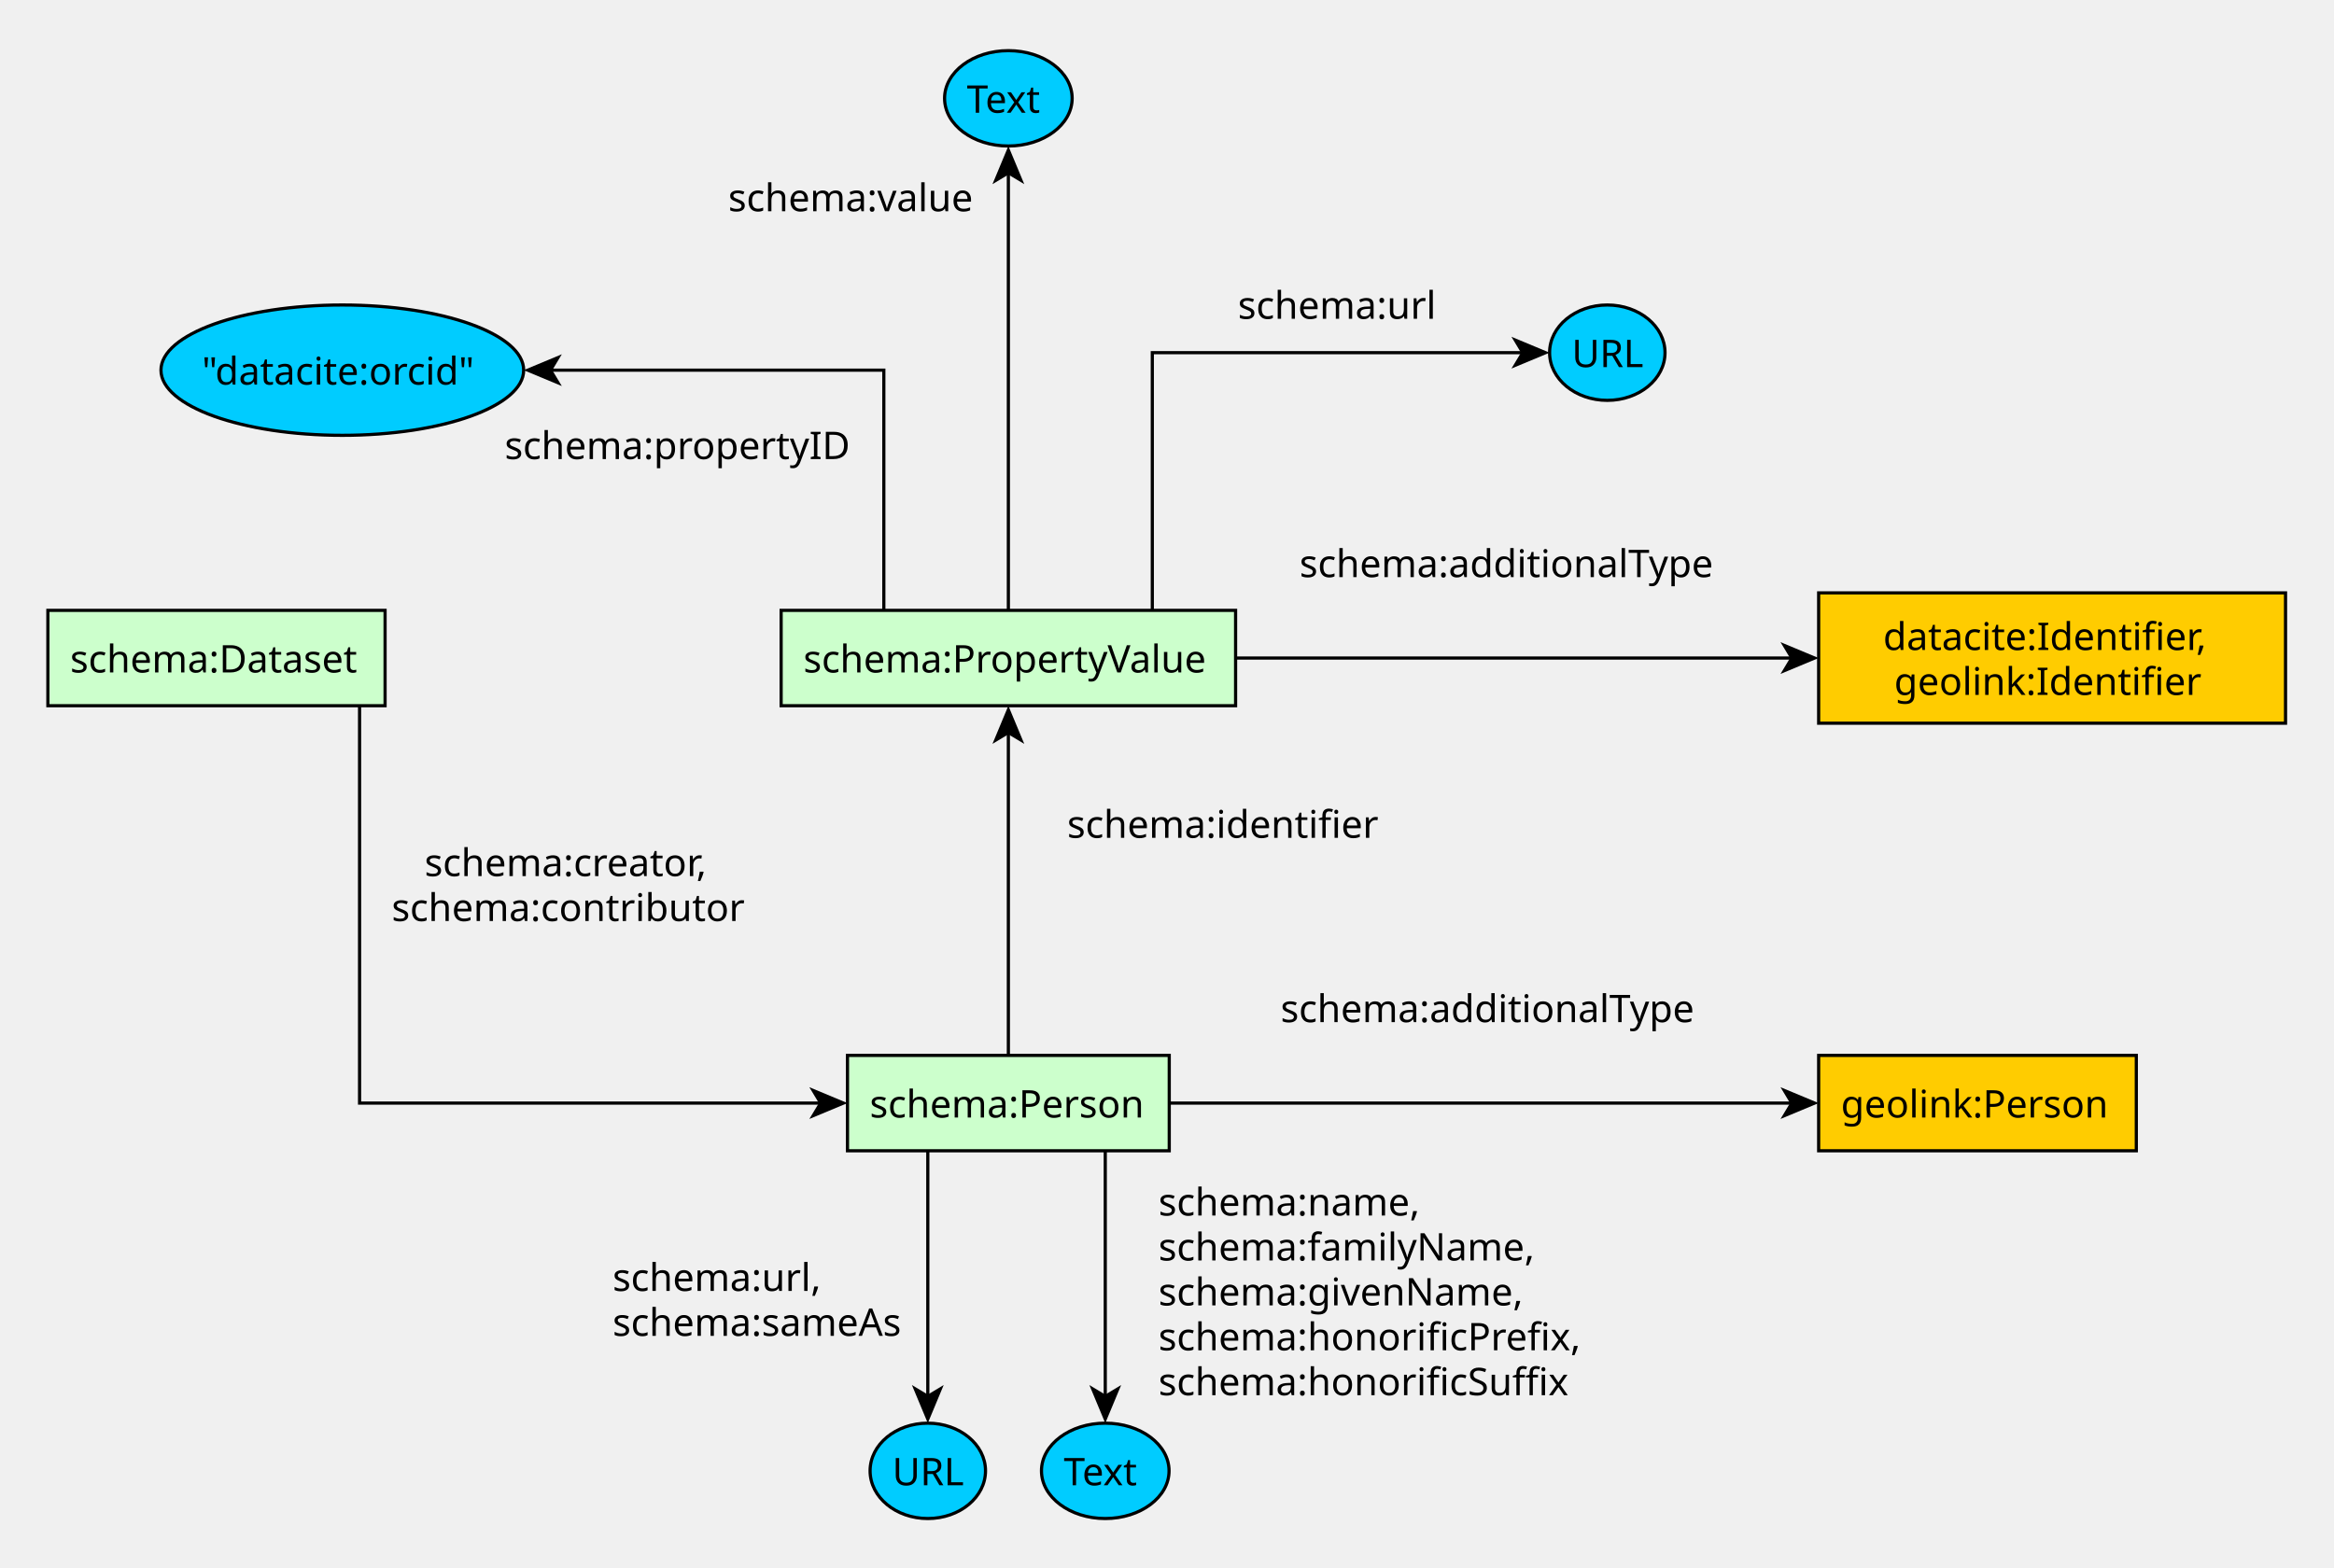
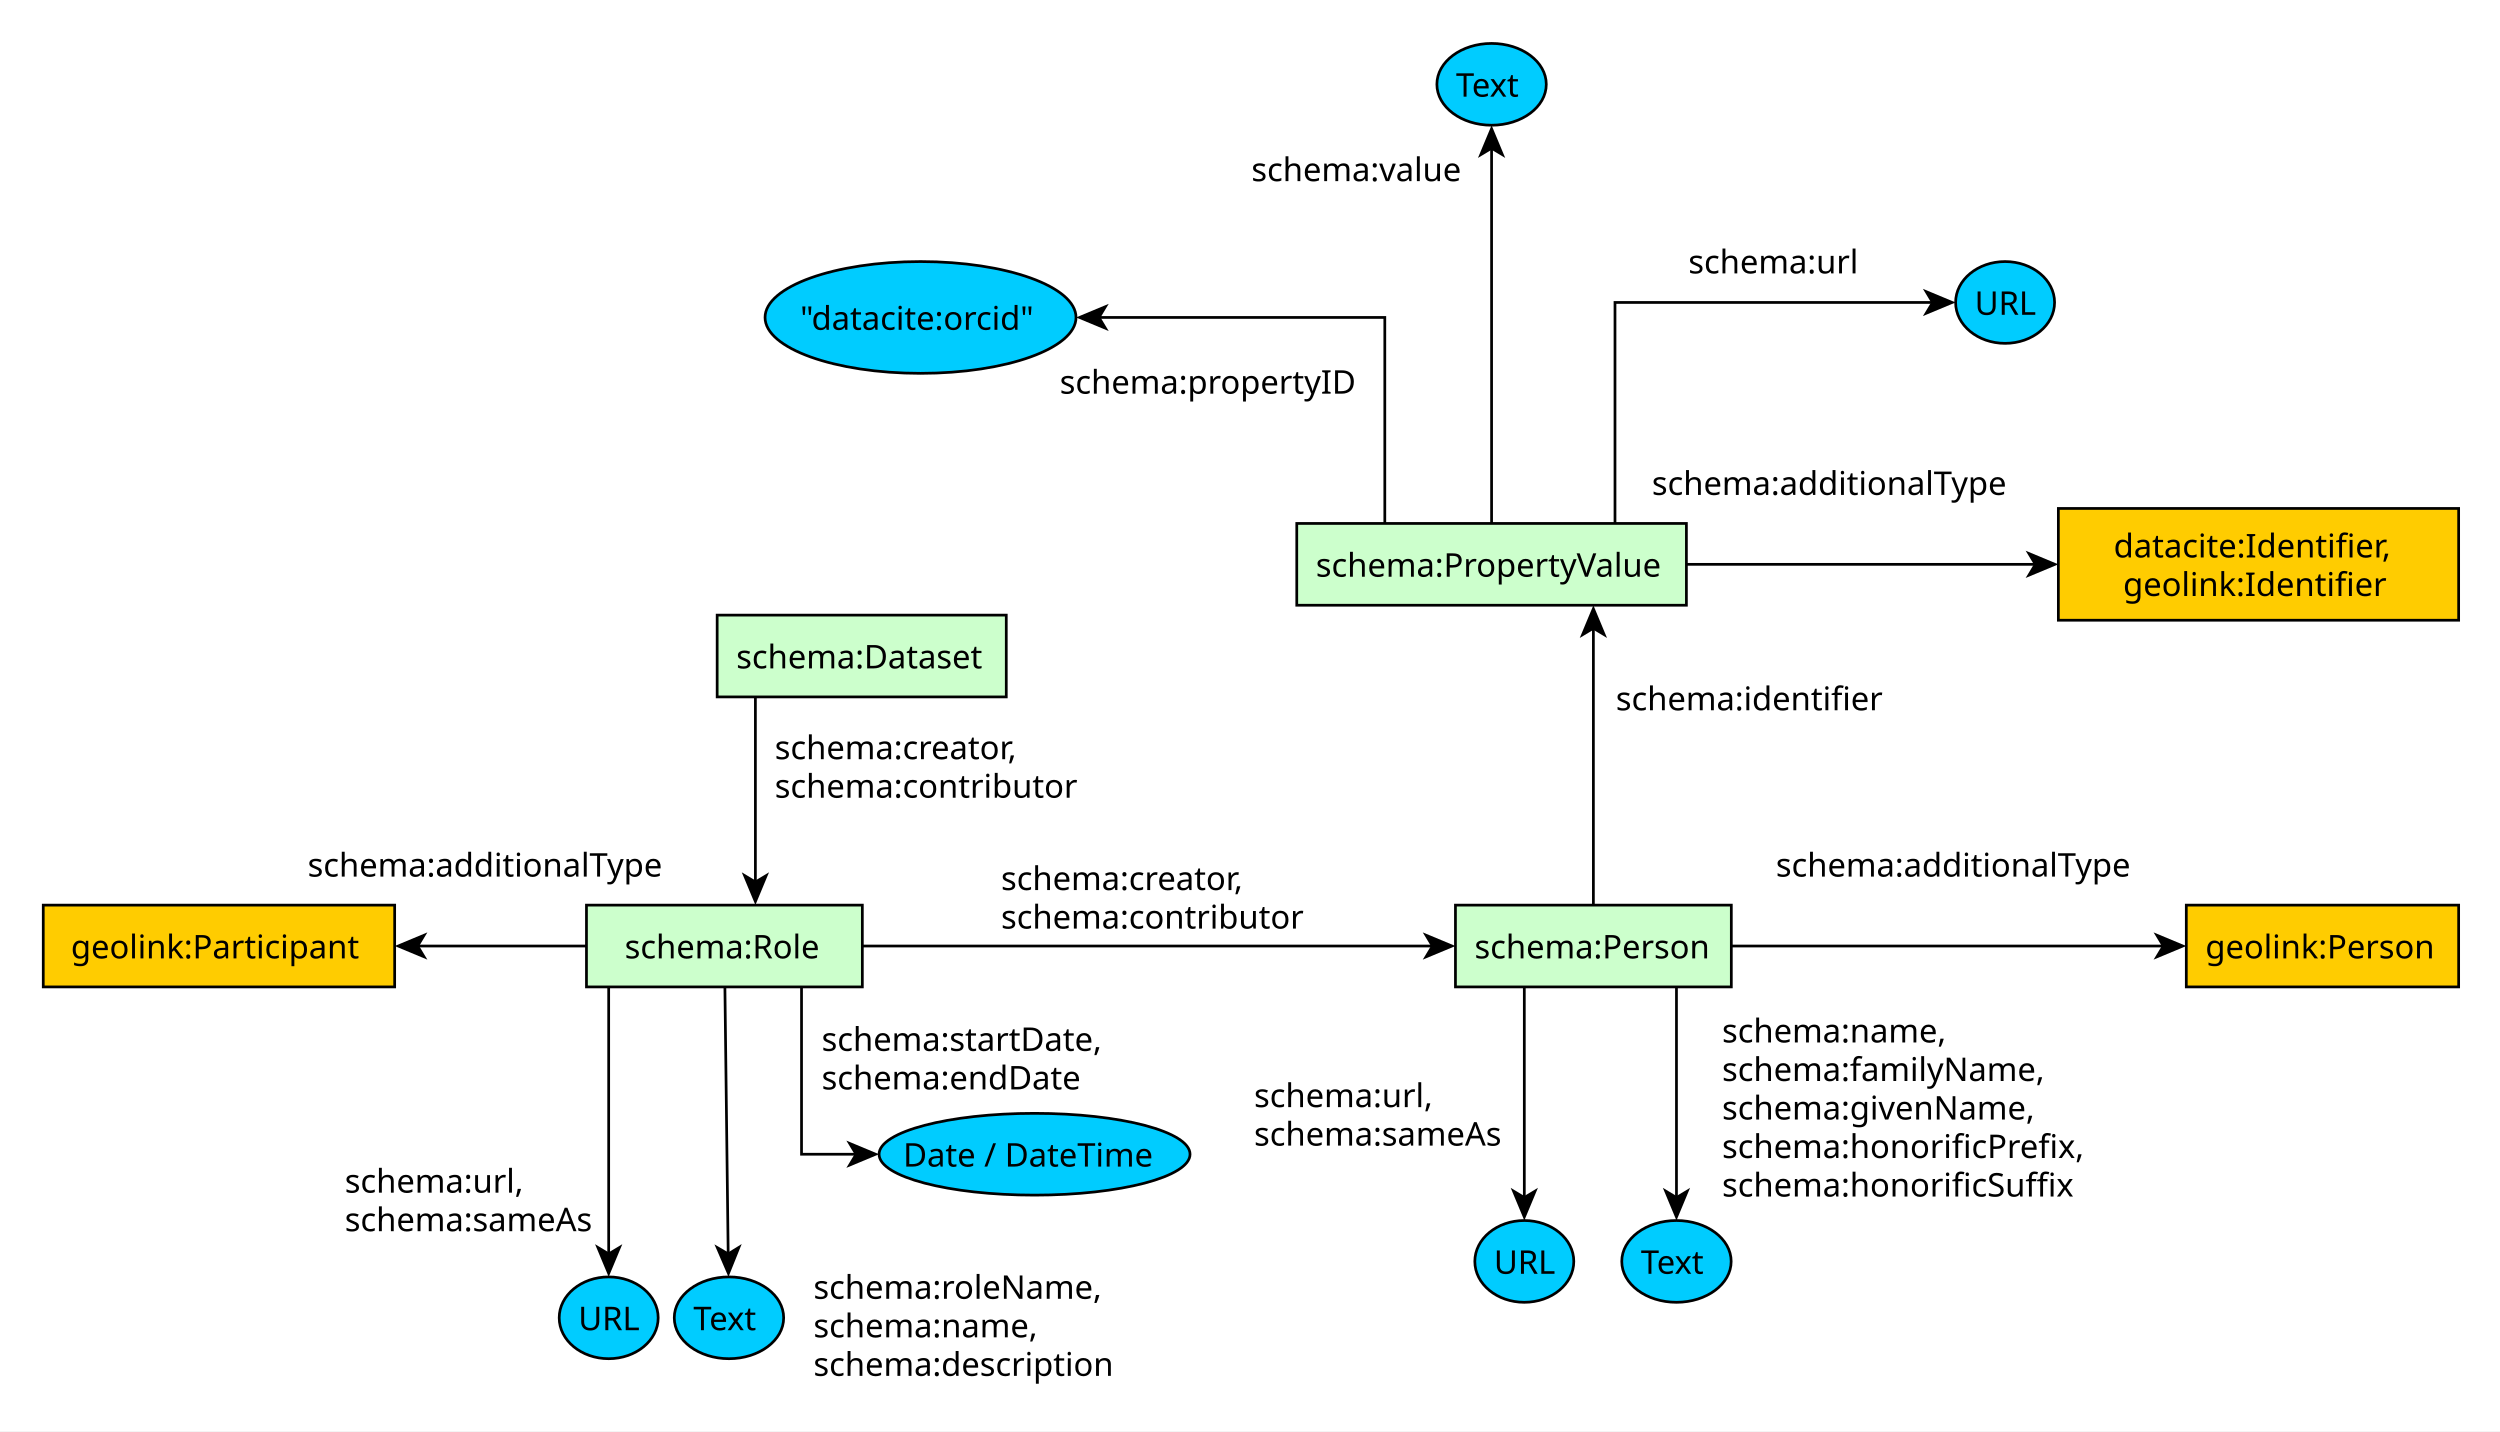
- <svg xmlns="http://www.w3.org/2000/svg" xmlns:xlink="http://www.w3.org/1999/xlink" fill-opacity="1" color-rendering="auto" color-interpolation="auto" text-rendering="auto" stroke="black" stroke-linecap="square" width="734" stroke-miterlimit="10" shape-rendering="auto" stroke-opacity="1" fill="black" stroke-dasharray="none" font-weight="normal" stroke-width="1" height="493" font-family="'Dialog'" font-style="normal" stroke-linejoin="miter" font-size="12px" stroke-dashoffset="0" image-rendering="auto">
+ <svg xmlns="http://www.w3.org/2000/svg" xmlns:xlink="http://www.w3.org/1999/xlink" fill-opacity="1" color-rendering="auto" color-interpolation="auto" text-rendering="auto" stroke="black" stroke-linecap="square" width="917" stroke-miterlimit="10" shape-rendering="auto" stroke-opacity="1" fill="black" stroke-dasharray="none" font-weight="normal" stroke-width="1" height="525" font-family="'Dialog'" font-style="normal" stroke-linejoin="miter" font-size="12px" stroke-dashoffset="0" image-rendering="auto">
  <defs id="genericDefs" />
  <g>
    <defs id="defs1">
      <clipPath clipPathUnits="userSpaceOnUse" id="clipPath1">
-         <path d="M0 0 L734 0 L734 493 L0 493 L0 0 Z" />
+         <path d="M0 0 L917 0 L917 525 L0 525 L0 0 Z" />
+       </clipPath>
+       <clipPath clipPathUnits="userSpaceOnUse" id="clipPath2">
+         <path d="M430 25 L1347 25 L1347 550 L430 550 L430 25 Z" />
      </clipPath>
    </defs>
+     <g fill="white" text-rendering="geometricPrecision" shape-rendering="geometricPrecision" transform="translate(-430,-25)" stroke="white">
+       <rect x="430" width="917" height="525" y="25" clip-path="url(#clipPath2)" stroke="none" />
+     </g>
    <g id="y.node.0">
      <a target="_blank" xlink:type="simple" xlink:href="https://schema.org/Dataset" xlink:show="new">
-         <g fill="rgb(204,255,204)" text-rendering="geometricPrecision" shape-rendering="geometricPrecision" transform="matrix(1,0,0,1,-538,-25)" stroke="rgb(204,255,204)">
-           <rect x="553.055" width="106.045" height="30" y="217" stroke="none" />
-         </g>
-         <g text-rendering="geometricPrecision" stroke-miterlimit="1.45" shape-rendering="geometricPrecision" transform="matrix(1,0,0,1,-538,-25)" stroke-linecap="butt">
-           <rect fill="none" x="553.055" width="106.045" height="30" y="217" />
-         </g>
-         <g>
-           <g text-rendering="geometricPrecision" stroke-miterlimit="1.45" shape-rendering="geometricPrecision" font-family="sans-serif" transform="matrix(1,0,0,1,-538,-25)" stroke-linecap="butt">
-             <text x="560.055" xml:space="preserve" y="236.535" stroke="none">schema:Dataset</text>
+         <g fill="rgb(204,255,204)" text-rendering="geometricPrecision" shape-rendering="geometricPrecision" transform="matrix(1,0,0,1,-430,-25)" stroke="rgb(204,255,204)">
+           <rect x="693.055" width="106.045" height="30" y="250.627" stroke="none" />
+         </g>
+         <g text-rendering="geometricPrecision" stroke-miterlimit="1.45" shape-rendering="geometricPrecision" transform="matrix(1,0,0,1,-430,-25)" stroke-linecap="butt">
+           <rect fill="none" x="693.055" width="106.045" height="30" y="250.627" />
+         </g>
+         <g>
+           <g text-rendering="geometricPrecision" stroke-miterlimit="1.45" shape-rendering="geometricPrecision" font-family="sans-serif" transform="matrix(1,0,0,1,-430,-25)" stroke-linecap="butt">
+             <text x="700.055" xml:space="preserve" y="270.163" stroke="none">schema:Dataset</text>
          </g>
        </g>
      </a>
    </g>
    <g id="y.node.1">
      <a target="_blank" xlink:type="simple" xlink:href="https://schema.org/PropertyValue" xlink:show="new">
-         <g fill="rgb(204,255,204)" text-rendering="geometricPrecision" shape-rendering="geometricPrecision" transform="matrix(1,0,0,1,-538,-25)" stroke="rgb(204,255,204)">
-           <rect x="783.653" width="142.918" height="30" y="217" stroke="none" />
-         </g>
-         <g text-rendering="geometricPrecision" stroke-miterlimit="1.45" shape-rendering="geometricPrecision" transform="matrix(1,0,0,1,-538,-25)" stroke-linecap="butt">
-           <rect fill="none" x="783.653" width="142.918" height="30" y="217" />
-         </g>
-         <g>
-           <g text-rendering="geometricPrecision" stroke-miterlimit="1.45" shape-rendering="geometricPrecision" font-family="sans-serif" transform="matrix(1,0,0,1,-538,-25)" stroke-linecap="butt">
-             <text x="790.653" xml:space="preserve" y="236.535" stroke="none">schema:PropertyValue</text>
+         <g fill="rgb(204,255,204)" text-rendering="geometricPrecision" shape-rendering="geometricPrecision" transform="matrix(1,0,0,1,-430,-25)" stroke="rgb(204,255,204)">
+           <rect x="905.653" width="142.918" height="30" y="217" stroke="none" />
+         </g>
+         <g text-rendering="geometricPrecision" stroke-miterlimit="1.45" shape-rendering="geometricPrecision" transform="matrix(1,0,0,1,-430,-25)" stroke-linecap="butt">
+           <rect fill="none" x="905.653" width="142.918" height="30" y="217" />
+         </g>
+         <g>
+           <g text-rendering="geometricPrecision" stroke-miterlimit="1.45" shape-rendering="geometricPrecision" font-family="sans-serif" transform="matrix(1,0,0,1,-430,-25)" stroke-linecap="butt">
+             <text x="912.653" xml:space="preserve" y="236.535" stroke="none">schema:PropertyValue</text>
          </g>
        </g>
      </a>
    </g>
    <g id="y.node.2">
      <a target="_blank" xlink:type="simple" xlink:href="https://schema.org/Person" xlink:show="new">
-         <g fill="rgb(204,255,204)" text-rendering="geometricPrecision" shape-rendering="geometricPrecision" transform="matrix(1,0,0,1,-538,-25)" stroke="rgb(204,255,204)">
-           <rect x="804.519" width="101.188" height="30" y="357" stroke="none" />
-         </g>
-         <g text-rendering="geometricPrecision" stroke-miterlimit="1.45" shape-rendering="geometricPrecision" transform="matrix(1,0,0,1,-538,-25)" stroke-linecap="butt">
-           <rect fill="none" x="804.519" width="101.188" height="30" y="357" />
-         </g>
-         <g>
-           <g text-rendering="geometricPrecision" stroke-miterlimit="1.45" shape-rendering="geometricPrecision" font-family="sans-serif" transform="matrix(1,0,0,1,-538,-25)" stroke-linecap="butt">
-             <text x="811.519" xml:space="preserve" y="376.535" stroke="none">schema:Person</text>
+         <g fill="rgb(204,255,204)" text-rendering="geometricPrecision" shape-rendering="geometricPrecision" transform="matrix(1,0,0,1,-430,-25)" stroke="rgb(204,255,204)">
+           <rect x="963.859" width="101.188" height="30" y="357" stroke="none" />
+         </g>
+         <g text-rendering="geometricPrecision" stroke-miterlimit="1.45" shape-rendering="geometricPrecision" transform="matrix(1,0,0,1,-430,-25)" stroke-linecap="butt">
+           <rect fill="none" x="963.859" width="101.188" height="30" y="357" />
+         </g>
+         <g>
+           <g text-rendering="geometricPrecision" stroke-miterlimit="1.45" shape-rendering="geometricPrecision" font-family="sans-serif" transform="matrix(1,0,0,1,-430,-25)" stroke-linecap="butt">
+             <text x="970.859" xml:space="preserve" y="376.535" stroke="none">schema:Person</text>
          </g>
        </g>
      </a>
    </g>
    <g id="y.node.3">
      <a target="_blank" xlink:type="simple" xlink:href="http://www.sparontologies.net/ontologies/datacite/source.html#Identifier" xlink:show="new">
-         <g fill="rgb(255,204,0)" text-rendering="geometricPrecision" shape-rendering="geometricPrecision" transform="matrix(1,0,0,1,-538,-25)" stroke="rgb(255,204,0)">
-           <rect x="1109.933" width="146.826" height="41" y="211.5" stroke="none" />
-         </g>
-         <g text-rendering="geometricPrecision" stroke-miterlimit="1.45" shape-rendering="geometricPrecision" transform="matrix(1,0,0,1,-538,-25)" stroke-linecap="butt">
-           <rect fill="none" x="1109.933" width="146.826" height="41" y="211.5" />
-         </g>
-         <g>
-           <g text-rendering="geometricPrecision" stroke-miterlimit="1.45" shape-rendering="geometricPrecision" font-family="sans-serif" transform="matrix(1,0,0,1,-538,-25)" stroke-linecap="butt">
-             <text x="1130.219" xml:space="preserve" y="229.469" stroke="none">datacite:Identifier,</text>
-             <text x="1133.69" xml:space="preserve" y="243.602" stroke="none">geolink:Identifier</text>
+         <g fill="rgb(255,204,0)" text-rendering="geometricPrecision" shape-rendering="geometricPrecision" transform="matrix(1,0,0,1,-430,-25)" stroke="rgb(255,204,0)">
+           <rect x="1185.005" width="146.826" height="41" y="211.5" stroke="none" />
+         </g>
+         <g text-rendering="geometricPrecision" stroke-miterlimit="1.45" shape-rendering="geometricPrecision" transform="matrix(1,0,0,1,-430,-25)" stroke-linecap="butt">
+           <rect fill="none" x="1185.005" width="146.826" height="41" y="211.5" />
+         </g>
+         <g>
+           <g text-rendering="geometricPrecision" stroke-miterlimit="1.45" shape-rendering="geometricPrecision" font-family="sans-serif" transform="matrix(1,0,0,1,-430,-25)" stroke-linecap="butt">
+             <text x="1205.291" xml:space="preserve" y="229.469" stroke="none">datacite:Identifier,</text>
+             <text x="1208.763" xml:space="preserve" y="243.602" stroke="none">geolink:Identifier</text>
          </g>
        </g>
      </a>
    </g>
    <g id="y.node.4">
      <a target="_blank" xlink:type="simple" xlink:href="http://schema.geolink.org/1.0/base/main#Person" xlink:show="new">
-         <g fill="rgb(255,204,0)" text-rendering="geometricPrecision" shape-rendering="geometricPrecision" transform="matrix(1,0,0,1,-538,-25)" stroke="rgb(255,204,0)">
-           <rect x="1109.933" width="99.898" height="30" y="357" stroke="none" />
-         </g>
-         <g text-rendering="geometricPrecision" stroke-miterlimit="1.45" shape-rendering="geometricPrecision" transform="matrix(1,0,0,1,-538,-25)" stroke-linecap="butt">
-           <rect fill="none" x="1109.933" width="99.898" height="30" y="357" />
-         </g>
-         <g>
-           <g text-rendering="geometricPrecision" stroke-miterlimit="1.45" shape-rendering="geometricPrecision" font-family="sans-serif" transform="matrix(1,0,0,1,-538,-25)" stroke-linecap="butt">
-             <text x="1116.933" xml:space="preserve" y="376.535" stroke="none">geolink:Person</text>
+         <g fill="rgb(255,204,0)" text-rendering="geometricPrecision" shape-rendering="geometricPrecision" transform="matrix(1,0,0,1,-430,-25)" stroke="rgb(255,204,0)">
+           <rect x="1231.933" width="99.898" height="30" y="357" stroke="none" />
+         </g>
+         <g text-rendering="geometricPrecision" stroke-miterlimit="1.45" shape-rendering="geometricPrecision" transform="matrix(1,0,0,1,-430,-25)" stroke-linecap="butt">
+           <rect fill="none" x="1231.933" width="99.898" height="30" y="357" />
+         </g>
+         <g>
+           <g text-rendering="geometricPrecision" stroke-miterlimit="1.45" shape-rendering="geometricPrecision" font-family="sans-serif" transform="matrix(1,0,0,1,-430,-25)" stroke-linecap="butt">
+             <text x="1238.933" xml:space="preserve" y="376.535" stroke="none">geolink:Person</text>
          </g>
        </g>
      </a>
    </g>
    <g id="y.node.5">
-       <g fill="rgb(0,204,255)" text-rendering="geometricPrecision" shape-rendering="geometricPrecision" transform="matrix(1,0,0,1,-538,-25)" stroke="rgb(0,204,255)">
-         <ellipse rx="20.061" ry="15" cx="885.586" cy="487.686" stroke="none" />
-       </g>
-       <g text-rendering="geometricPrecision" stroke-miterlimit="1.45" shape-rendering="geometricPrecision" transform="matrix(1,0,0,1,-538,-25)" stroke-linecap="butt">
-         <ellipse rx="20.061" fill="none" ry="15" cx="885.586" cy="487.686" />
-       </g>
-       <g>
-         <g text-rendering="geometricPrecision" stroke-miterlimit="1.45" shape-rendering="geometricPrecision" font-family="sans-serif" transform="matrix(1,0,0,1,-538,-25)" stroke-linecap="butt">
-           <text x="872.526" xml:space="preserve" y="492.221" stroke="none">Text</text>
+       <g fill="rgb(0,204,255)" text-rendering="geometricPrecision" shape-rendering="geometricPrecision" transform="matrix(1,0,0,1,-430,-25)" stroke="rgb(0,204,255)">
+         <ellipse rx="20.061" ry="15" cx="1044.927" cy="487.686" stroke="none" />
+       </g>
+       <g text-rendering="geometricPrecision" stroke-miterlimit="1.45" shape-rendering="geometricPrecision" transform="matrix(1,0,0,1,-430,-25)" stroke-linecap="butt">
+         <ellipse rx="20.061" fill="none" ry="15" cx="1044.927" cy="487.686" />
+       </g>
+       <g>
+         <g text-rendering="geometricPrecision" stroke-miterlimit="1.45" shape-rendering="geometricPrecision" font-family="sans-serif" transform="matrix(1,0,0,1,-430,-25)" stroke-linecap="butt">
+           <text x="1031.867" xml:space="preserve" y="492.221" stroke="none">Text</text>
        </g>
      </g>
    </g>
    <g id="y.node.6">
-       <g fill="rgb(0,204,255)" text-rendering="geometricPrecision" shape-rendering="geometricPrecision" transform="matrix(1,0,0,1,-538,-25)" stroke="rgb(0,204,255)">
-         <ellipse rx="18.15" ry="15" cx="829.777" cy="487.686" stroke="none" />
-       </g>
-       <g text-rendering="geometricPrecision" stroke-miterlimit="1.45" shape-rendering="geometricPrecision" transform="matrix(1,0,0,1,-538,-25)" stroke-linecap="butt">
-         <ellipse rx="18.15" fill="none" ry="15" cx="829.777" cy="487.686" />
-       </g>
-       <g>
-         <g text-rendering="geometricPrecision" stroke-miterlimit="1.45" shape-rendering="geometricPrecision" font-family="sans-serif" transform="matrix(1,0,0,1,-538,-25)" stroke-linecap="butt">
-           <text x="818.626" xml:space="preserve" y="492.221" stroke="none">URL</text>
+       <g fill="rgb(0,204,255)" text-rendering="geometricPrecision" shape-rendering="geometricPrecision" transform="matrix(1,0,0,1,-430,-25)" stroke="rgb(0,204,255)">
+         <ellipse rx="18.15" ry="15" cx="989.117" cy="487.686" stroke="none" />
+       </g>
+       <g text-rendering="geometricPrecision" stroke-miterlimit="1.45" shape-rendering="geometricPrecision" transform="matrix(1,0,0,1,-430,-25)" stroke-linecap="butt">
+         <ellipse rx="18.15" fill="none" ry="15" cx="989.117" cy="487.686" />
+       </g>
+       <g>
+         <g text-rendering="geometricPrecision" stroke-miterlimit="1.45" shape-rendering="geometricPrecision" font-family="sans-serif" transform="matrix(1,0,0,1,-430,-25)" stroke-linecap="butt">
+           <text x="977.967" xml:space="preserve" y="492.221" stroke="none">URL</text>
        </g>
      </g>
    </g>
    <g id="y.node.7">
-       <g fill="rgb(0,204,255)" text-rendering="geometricPrecision" shape-rendering="geometricPrecision" transform="matrix(1,0,0,1,-538,-25)" stroke="rgb(0,204,255)">
-         <ellipse rx="57.031" ry="20.5" cx="645.652" cy="141.441" stroke="none" />
-       </g>
-       <g text-rendering="geometricPrecision" stroke-miterlimit="1.45" shape-rendering="geometricPrecision" transform="matrix(1,0,0,1,-538,-25)" stroke-linecap="butt">
-         <ellipse rx="57.031" fill="none" ry="20.5" cx="645.652" cy="141.441" />
-       </g>
-       <g>
-         <g text-rendering="geometricPrecision" stroke-miterlimit="1.45" shape-rendering="geometricPrecision" font-family="sans-serif" transform="matrix(1,0,0,1,-538,-25)" stroke-linecap="butt">
-           <text x="601.505" xml:space="preserve" y="145.976" stroke="none">"datacite:orcid"</text>
+       <g fill="rgb(0,204,255)" text-rendering="geometricPrecision" shape-rendering="geometricPrecision" transform="matrix(1,0,0,1,-430,-25)" stroke="rgb(0,204,255)">
+         <ellipse rx="57.031" ry="20.5" cx="767.652" cy="141.441" stroke="none" />
+       </g>
+       <g text-rendering="geometricPrecision" stroke-miterlimit="1.45" shape-rendering="geometricPrecision" transform="matrix(1,0,0,1,-430,-25)" stroke-linecap="butt">
+         <ellipse rx="57.031" fill="none" ry="20.5" cx="767.652" cy="141.441" />
+       </g>
+       <g>
+         <g text-rendering="geometricPrecision" stroke-miterlimit="1.45" shape-rendering="geometricPrecision" font-family="sans-serif" transform="matrix(1,0,0,1,-430,-25)" stroke-linecap="butt">
+           <text x="723.505" xml:space="preserve" y="145.976" stroke="none">"datacite:orcid"</text>
        </g>
      </g>
    </g>
    <g id="y.node.8">
-       <g fill="rgb(0,204,255)" text-rendering="geometricPrecision" shape-rendering="geometricPrecision" transform="matrix(1,0,0,1,-538,-25)" stroke="rgb(0,204,255)">
-         <ellipse rx="20.061" ry="15" cx="855.112" cy="55.931" stroke="none" />
-       </g>
-       <g text-rendering="geometricPrecision" stroke-miterlimit="1.45" shape-rendering="geometricPrecision" transform="matrix(1,0,0,1,-538,-25)" stroke-linecap="butt">
-         <ellipse rx="20.061" fill="none" ry="15" cx="855.112" cy="55.931" />
-       </g>
-       <g>
-         <g text-rendering="geometricPrecision" stroke-miterlimit="1.45" shape-rendering="geometricPrecision" font-family="sans-serif" transform="matrix(1,0,0,1,-538,-25)" stroke-linecap="butt">
-           <text x="842.052" xml:space="preserve" y="60.466" stroke="none">Text</text>
+       <g fill="rgb(0,204,255)" text-rendering="geometricPrecision" shape-rendering="geometricPrecision" transform="matrix(1,0,0,1,-430,-25)" stroke="rgb(0,204,255)">
+         <ellipse rx="20.061" ry="15" cx="977.112" cy="55.931" stroke="none" />
+       </g>
+       <g text-rendering="geometricPrecision" stroke-miterlimit="1.45" shape-rendering="geometricPrecision" transform="matrix(1,0,0,1,-430,-25)" stroke-linecap="butt">
+         <ellipse rx="20.061" fill="none" ry="15" cx="977.112" cy="55.931" />
+       </g>
+       <g>
+         <g text-rendering="geometricPrecision" stroke-miterlimit="1.45" shape-rendering="geometricPrecision" font-family="sans-serif" transform="matrix(1,0,0,1,-430,-25)" stroke-linecap="butt">
+           <text x="964.052" xml:space="preserve" y="60.466" stroke="none">Text</text>
        </g>
      </g>
    </g>
    <g id="y.node.9">
-       <g fill="rgb(0,204,255)" text-rendering="geometricPrecision" shape-rendering="geometricPrecision" transform="matrix(1,0,0,1,-538,-25)" stroke="rgb(0,204,255)">
-         <ellipse rx="18.15" ry="15" cx="1043.468" cy="135.941" stroke="none" />
-       </g>
-       <g text-rendering="geometricPrecision" stroke-miterlimit="1.45" shape-rendering="geometricPrecision" transform="matrix(1,0,0,1,-538,-25)" stroke-linecap="butt">
-         <ellipse rx="18.15" fill="none" ry="15" cx="1043.468" cy="135.941" />
-       </g>
-       <g>
-         <g text-rendering="geometricPrecision" stroke-miterlimit="1.45" shape-rendering="geometricPrecision" font-family="sans-serif" transform="matrix(1,0,0,1,-538,-25)" stroke-linecap="butt">
-           <text x="1032.317" xml:space="preserve" y="140.476" stroke="none">URL</text>
+       <g fill="rgb(0,204,255)" text-rendering="geometricPrecision" shape-rendering="geometricPrecision" transform="matrix(1,0,0,1,-430,-25)" stroke="rgb(0,204,255)">
+         <ellipse rx="18.15" ry="15" cx="1165.468" cy="135.941" stroke="none" />
+       </g>
+       <g text-rendering="geometricPrecision" stroke-miterlimit="1.45" shape-rendering="geometricPrecision" transform="matrix(1,0,0,1,-430,-25)" stroke-linecap="butt">
+         <ellipse rx="18.15" fill="none" ry="15" cx="1165.468" cy="135.941" />
+       </g>
+       <g>
+         <g text-rendering="geometricPrecision" stroke-miterlimit="1.45" shape-rendering="geometricPrecision" font-family="sans-serif" transform="matrix(1,0,0,1,-430,-25)" stroke-linecap="butt">
+           <text x="1154.317" xml:space="preserve" y="140.476" stroke="none">URL</text>
+         </g>
+       </g>
+     </g>
+     <g id="y.node.10">
+       <a target="_blank" xlink:type="simple" xlink:href="https://schema.org/Person" xlink:show="new">
+         <g fill="rgb(204,255,204)" text-rendering="geometricPrecision" shape-rendering="geometricPrecision" transform="matrix(1,0,0,1,-430,-25)" stroke="rgb(204,255,204)">
+           <rect x="645.115" width="101.188" height="30" y="357" stroke="none" />
+         </g>
+         <g text-rendering="geometricPrecision" stroke-miterlimit="1.45" shape-rendering="geometricPrecision" transform="matrix(1,0,0,1,-430,-25)" stroke-linecap="butt">
+           <rect fill="none" x="645.115" width="101.188" height="30" y="357" />
+         </g>
+         <g>
+           <g text-rendering="geometricPrecision" stroke-miterlimit="1.45" shape-rendering="geometricPrecision" font-family="sans-serif" transform="matrix(1,0,0,1,-430,-25)" stroke-linecap="butt">
+             <text x="659.14" xml:space="preserve" y="376.535" stroke="none">schema:Role</text>
+           </g>
+         </g>
+       </a>
+     </g>
+     <g id="y.node.11">
+       <g fill="rgb(0,204,255)" text-rendering="geometricPrecision" shape-rendering="geometricPrecision" transform="matrix(1,0,0,1,-430,-25)" stroke="rgb(0,204,255)">
+         <ellipse rx="20.061" ry="15" cx="697.385" cy="508.373" stroke="none" />
+       </g>
+       <g text-rendering="geometricPrecision" stroke-miterlimit="1.45" shape-rendering="geometricPrecision" transform="matrix(1,0,0,1,-430,-25)" stroke-linecap="butt">
+         <ellipse rx="20.061" fill="none" ry="15" cx="697.385" cy="508.373" />
+       </g>
+       <g>
+         <g text-rendering="geometricPrecision" stroke-miterlimit="1.45" shape-rendering="geometricPrecision" font-family="sans-serif" transform="matrix(1,0,0,1,-430,-25)" stroke-linecap="butt">
+           <text x="684.324" xml:space="preserve" y="512.908" stroke="none">Text</text>
+         </g>
+       </g>
+     </g>
+     <g id="y.node.12">
+       <g fill="rgb(0,204,255)" text-rendering="geometricPrecision" shape-rendering="geometricPrecision" transform="matrix(1,0,0,1,-430,-25)" stroke="rgb(0,204,255)">
+         <ellipse rx="18.15" ry="15" cx="653.265" cy="508.373" stroke="none" />
+       </g>
+       <g text-rendering="geometricPrecision" stroke-miterlimit="1.45" shape-rendering="geometricPrecision" transform="matrix(1,0,0,1,-430,-25)" stroke-linecap="butt">
+         <ellipse rx="18.15" fill="none" ry="15" cx="653.265" cy="508.373" />
+       </g>
+       <g>
+         <g text-rendering="geometricPrecision" stroke-miterlimit="1.45" shape-rendering="geometricPrecision" font-family="sans-serif" transform="matrix(1,0,0,1,-430,-25)" stroke-linecap="butt">
+           <text x="642.115" xml:space="preserve" y="512.908" stroke="none">URL</text>
+         </g>
+       </g>
+     </g>
+     <g id="y.node.13">
+       <a target="_blank" xlink:type="simple" xlink:href="http://schema.geolink.org/1.0/base/main#Person" xlink:show="new">
+         <g fill="rgb(255,204,0)" text-rendering="geometricPrecision" shape-rendering="geometricPrecision" transform="matrix(1,0,0,1,-430,-25)" stroke="rgb(255,204,0)">
+           <rect x="445.865" width="128.898" height="30" y="357" stroke="none" />
+         </g>
+         <g text-rendering="geometricPrecision" stroke-miterlimit="1.45" shape-rendering="geometricPrecision" transform="matrix(1,0,0,1,-430,-25)" stroke-linecap="butt">
+           <rect fill="none" x="445.865" width="128.898" height="30" y="357" />
+         </g>
+         <g>
+           <g text-rendering="geometricPrecision" stroke-miterlimit="1.45" shape-rendering="geometricPrecision" font-family="sans-serif" transform="matrix(1,0,0,1,-430,-25)" stroke-linecap="butt">
+             <text x="456.019" xml:space="preserve" y="376.535" stroke="none">geolink:Participant</text>
+           </g>
+         </g>
+       </a>
+     </g>
+     <g id="y.node.14">
+       <g fill="rgb(0,204,255)" text-rendering="geometricPrecision" shape-rendering="geometricPrecision" transform="matrix(1,0,0,1,-430,-25)" stroke="rgb(0,204,255)">
+         <ellipse rx="57.031" ry="15" cx="809.476" cy="448.373" stroke="none" />
+       </g>
+       <g text-rendering="geometricPrecision" stroke-miterlimit="1.45" shape-rendering="geometricPrecision" transform="matrix(1,0,0,1,-430,-25)" stroke-linecap="butt">
+         <ellipse rx="57.031" fill="none" ry="15" cx="809.476" cy="448.373" />
+       </g>
+       <g>
+         <g text-rendering="geometricPrecision" stroke-miterlimit="1.45" shape-rendering="geometricPrecision" font-family="sans-serif" transform="matrix(1,0,0,1,-430,-25)" stroke-linecap="butt">
+           <text x="761.271" xml:space="preserve" y="452.908" stroke="none">Date / DateTime</text>
+         </g>
+       </g>
+     </g>
+     <g id="y.edge.1">
+       <g text-rendering="geometricPrecision" stroke-miterlimit="1.45" shape-rendering="geometricPrecision" transform="matrix(1,0,0,1,-430,-25)" stroke-linecap="butt">
+         <path fill="none" d="M1014.453 357 L1014.453 255.003" />
+         <path d="M1014.453 247.003 L1009.453 259.003 L1014.453 256.003 L1019.453 259.003 Z" stroke="none" />
+       </g>
+       <g>
+         <g text-rendering="geometricPrecision" stroke-miterlimit="1.45" shape-rendering="geometricPrecision" font-family="sans-serif" transform="matrix(1,0,0,1,-430,-25)" stroke-linecap="butt">
+           <text x="1022.694" xml:space="preserve" y="285.535" stroke="none">schema:identifier</text>
+         </g>
+       </g>
+     </g>
+     <g id="y.edge.3">
+       <g text-rendering="geometricPrecision" stroke-miterlimit="1.45" shape-rendering="geometricPrecision" transform="matrix(1,0,0,1,-430,-25)" stroke-linecap="butt">
+         <path fill="none" d="M1048.571 232 L1177.005 232" />
+         <path d="M1185.005 232 L1173.005 227 L1176.005 232 L1173.005 237 Z" stroke="none" />
+       </g>
+       <g>
+         <g text-rendering="geometricPrecision" stroke-miterlimit="1.45" shape-rendering="geometricPrecision" font-family="sans-serif" transform="matrix(1,0,0,1,-430,-25)" stroke-linecap="butt">
+           <text x="1035.918" xml:space="preserve" y="206.535" stroke="none">schema:additionalType</text>
+         </g>
+       </g>
+     </g>
+     <g id="y.edge.2">
+       <g text-rendering="geometricPrecision" stroke-miterlimit="1.45" shape-rendering="geometricPrecision" transform="matrix(1,0,0,1,-430,-25)" stroke-linecap="butt">
+         <path fill="none" d="M1065.047 372 L1223.933 372" />
+         <path d="M1231.933 372 L1219.933 367 L1222.933 372 L1219.933 377 Z" stroke="none" />
+       </g>
+       <g>
+         <g text-rendering="geometricPrecision" stroke-miterlimit="1.45" shape-rendering="geometricPrecision" font-family="sans-serif" transform="matrix(1,0,0,1,-430,-25)" stroke-linecap="butt">
+           <text x="1081.394" xml:space="preserve" y="346.535" stroke="none">schema:additionalType</text>
+         </g>
+       </g>
+     </g>
+     <g id="y.edge.4">
+       <g text-rendering="geometricPrecision" stroke-miterlimit="1.45" shape-rendering="geometricPrecision" transform="matrix(1,0,0,1,-430,-25)" stroke-linecap="butt">
+         <path fill="none" d="M1044.927 386.973 L1044.927 464.697" />
+         <path d="M1044.927 472.697 L1049.927 460.697 L1044.927 463.697 L1039.927 460.697 Z" stroke="none" />
+       </g>
+       <g>
+         <g text-rendering="geometricPrecision" stroke-miterlimit="1.45" shape-rendering="geometricPrecision" font-family="sans-serif" transform="matrix(1,0,0,1,-430,-25)" stroke-linecap="butt">
+           <text x="1061.655" xml:space="preserve" y="407.369" stroke="none">schema:name,</text>
+           <text x="1061.655" xml:space="preserve" y="421.502" stroke="none">schema:familyName,</text>
+           <text x="1061.655" xml:space="preserve" y="435.635" stroke="none">schema:givenName,</text>
+           <text x="1061.655" xml:space="preserve" y="449.767" stroke="none">schema:honorificPrefix,</text>
+           <text x="1061.655" xml:space="preserve" y="463.9" stroke="none">schema:honorificSuffix</text>
+         </g>
+       </g>
+     </g>
+     <g id="y.edge.5">
+       <g text-rendering="geometricPrecision" stroke-miterlimit="1.45" shape-rendering="geometricPrecision" transform="matrix(1,0,0,1,-430,-25)" stroke-linecap="butt">
+         <path fill="none" d="M989.117 386.974 L989.117 464.689" />
+         <path d="M989.117 472.689 L994.117 460.689 L989.117 463.689 L984.117 460.689 Z" stroke="none" />
+       </g>
+       <g>
+         <g text-rendering="geometricPrecision" stroke-miterlimit="1.45" shape-rendering="geometricPrecision" font-family="sans-serif" transform="matrix(1,0,0,1,-430,-25)" stroke-linecap="butt">
+           <text x="889.997" xml:space="preserve" y="431.085" stroke="none">schema:url,</text>
+           <text x="889.997" xml:space="preserve" y="445.218" stroke="none">schema:sameAs</text>
+         </g>
+       </g>
+     </g>
+     <g id="y.edge.6">
+       <g text-rendering="geometricPrecision" stroke-miterlimit="1.45" shape-rendering="geometricPrecision" transform="matrix(1,0,0,1,-430,-25)" stroke-linecap="butt">
+         <path fill="none" d="M937.947 217.01 L937.947 141.441 L832.683 141.441" />
+         <path d="M824.683 141.441 L836.683 146.441 L833.683 141.441 L836.683 136.441 Z" stroke="none" />
+       </g>
+       <g>
+         <g text-rendering="geometricPrecision" stroke-miterlimit="1.45" shape-rendering="geometricPrecision" font-family="sans-serif" transform="matrix(1,0,0,1,-430,-25)" stroke-linecap="butt">
+           <text x="818.716" xml:space="preserve" y="169.406" stroke="none">schema:propertyID</text>
+         </g>
+       </g>
+     </g>
+     <g id="y.edge.8">
+       <g text-rendering="geometricPrecision" stroke-miterlimit="1.45" shape-rendering="geometricPrecision" transform="matrix(1,0,0,1,-430,-25)" stroke-linecap="butt">
+         <path fill="none" d="M977.112 217 L977.112 78.931" />
+         <path d="M977.112 70.931 L972.112 82.931 L977.112 79.931 L982.112 82.931 Z" stroke="none" />
+       </g>
+       <g>
+         <g text-rendering="geometricPrecision" stroke-miterlimit="1.45" shape-rendering="geometricPrecision" font-family="sans-serif" transform="matrix(1,0,0,1,-430,-25)" stroke-linecap="butt">
+           <text x="889.011" xml:space="preserve" y="91.45" stroke="none">schema:value</text>
+         </g>
+       </g>
+     </g>
+     <g id="y.edge.7">
+       <g text-rendering="geometricPrecision" stroke-miterlimit="1.45" shape-rendering="geometricPrecision" transform="matrix(1,0,0,1,-430,-25)" stroke-linecap="butt">
+         <path fill="none" d="M1022.379 217.038 L1022.379 135.941 L1139.317 135.941" />
+         <path d="M1147.317 135.941 L1135.317 130.941 L1138.317 135.941 L1135.317 140.941 Z" stroke="none" />
+       </g>
+       <g>
+         <g text-rendering="geometricPrecision" stroke-miterlimit="1.45" shape-rendering="geometricPrecision" font-family="sans-serif" transform="matrix(1,0,0,1,-430,-25)" stroke-linecap="butt">
+           <text x="1049.289" xml:space="preserve" y="125.28" stroke="none">schema:url</text>
        </g>
      </g>
    </g>
    <g id="y.edge.0">
-       <g text-rendering="geometricPrecision" stroke-miterlimit="1.45" shape-rendering="geometricPrecision" transform="matrix(1,0,0,1,-538,-25)" stroke-linecap="butt">
-         <path fill="none" d="M651.078 247.005 L651.078 372 L796.519 372" />
-         <path d="M804.519 372 L792.519 367 L795.519 372 L792.519 377 Z" stroke="none" />
-       </g>
-       <g>
-         <g text-rendering="geometricPrecision" stroke-miterlimit="1.45" shape-rendering="geometricPrecision" font-family="sans-serif" transform="matrix(1,0,0,1,-538,-25)" stroke-linecap="butt">
-           <text x="671.511" xml:space="preserve" y="300.602" stroke="none">schema:creator,</text>
-           <text x="661.178" xml:space="preserve" y="314.735" stroke="none">schema:contributor</text>
-         </g>
-       </g>
-     </g>
-     <g id="y.edge.1">
-       <g text-rendering="geometricPrecision" stroke-miterlimit="1.45" shape-rendering="geometricPrecision" transform="matrix(1,0,0,1,-538,-25)" stroke-linecap="butt">
-         <path fill="none" d="M855.112 357 L855.112 255" />
-         <path d="M855.112 247 L850.112 259 L855.112 256 L860.112 259 Z" stroke="none" />
-       </g>
-       <g>
-         <g text-rendering="geometricPrecision" stroke-miterlimit="1.45" shape-rendering="geometricPrecision" font-family="sans-serif" transform="matrix(1,0,0,1,-538,-25)" stroke-linecap="butt">
-           <text x="873.607" xml:space="preserve" y="288.547" stroke="none">schema:identifier</text>
-         </g>
-       </g>
-     </g>
-     <g id="y.edge.3">
-       <g text-rendering="geometricPrecision" stroke-miterlimit="1.45" shape-rendering="geometricPrecision" transform="matrix(1,0,0,1,-538,-25)" stroke-linecap="butt">
-         <path fill="none" d="M926.571 232 L1101.933 232" />
-         <path d="M1109.933 232 L1097.933 227 L1100.933 232 L1097.933 237 Z" stroke="none" />
-       </g>
-       <g>
-         <g text-rendering="geometricPrecision" stroke-miterlimit="1.45" shape-rendering="geometricPrecision" font-family="sans-serif" transform="matrix(1,0,0,1,-538,-25)" stroke-linecap="butt">
-           <text x="946.678" xml:space="preserve" y="206.535" stroke="none">schema:additionalType</text>
-         </g>
-       </g>
-     </g>
-     <g id="y.edge.2">
-       <g text-rendering="geometricPrecision" stroke-miterlimit="1.45" shape-rendering="geometricPrecision" transform="matrix(1,0,0,1,-538,-25)" stroke-linecap="butt">
-         <path fill="none" d="M905.706 372 L1101.933 372" />
-         <path d="M1109.933 372 L1097.933 367 L1100.933 372 L1097.933 377 Z" stroke="none" />
-       </g>
-       <g>
-         <g text-rendering="geometricPrecision" stroke-miterlimit="1.45" shape-rendering="geometricPrecision" font-family="sans-serif" transform="matrix(1,0,0,1,-538,-25)" stroke-linecap="butt">
-           <text x="940.724" xml:space="preserve" y="346.535" stroke="none">schema:additionalType</text>
-         </g>
-       </g>
-     </g>
-     <g id="y.edge.4">
-       <g text-rendering="geometricPrecision" stroke-miterlimit="1.45" shape-rendering="geometricPrecision" transform="matrix(1,0,0,1,-538,-25)" stroke-linecap="butt">
-         <path fill="none" d="M885.586 386.973 L885.586 464.697" />
-         <path d="M885.586 472.697 L890.586 460.697 L885.586 463.697 L880.586 460.697 Z" stroke="none" />
-       </g>
-       <g>
-         <g text-rendering="geometricPrecision" stroke-miterlimit="1.45" shape-rendering="geometricPrecision" font-family="sans-serif" transform="matrix(1,0,0,1,-538,-25)" stroke-linecap="butt">
-           <text x="902.315" xml:space="preserve" y="407.369" stroke="none">schema:name,</text>
-           <text x="902.315" xml:space="preserve" y="421.502" stroke="none">schema:familyName,</text>
-           <text x="902.315" xml:space="preserve" y="435.635" stroke="none">schema:givenName,</text>
-           <text x="902.315" xml:space="preserve" y="449.767" stroke="none">schema:honorificPrefix,</text>
-           <text x="902.315" xml:space="preserve" y="463.9" stroke="none">schema:honorificSuffix</text>
-         </g>
-       </g>
-     </g>
-     <g id="y.edge.5">
-       <g text-rendering="geometricPrecision" stroke-miterlimit="1.45" shape-rendering="geometricPrecision" transform="matrix(1,0,0,1,-538,-25)" stroke-linecap="butt">
-         <path fill="none" d="M829.777 386.974 L829.777 464.689" />
-         <path d="M829.777 472.689 L834.777 460.689 L829.777 463.689 L824.777 460.689 Z" stroke="none" />
-       </g>
-       <g>
-         <g text-rendering="geometricPrecision" stroke-miterlimit="1.45" shape-rendering="geometricPrecision" font-family="sans-serif" transform="matrix(1,0,0,1,-538,-25)" stroke-linecap="butt">
-           <text x="730.656" xml:space="preserve" y="431.085" stroke="none">schema:url,</text>
-           <text x="730.656" xml:space="preserve" y="445.218" stroke="none">schema:sameAs</text>
-         </g>
-       </g>
-     </g>
-     <g id="y.edge.6">
-       <g text-rendering="geometricPrecision" stroke-miterlimit="1.45" shape-rendering="geometricPrecision" transform="matrix(1,0,0,1,-538,-25)" stroke-linecap="butt">
-         <path fill="none" d="M815.947 217.01 L815.947 141.441 L710.683 141.441" />
-         <path d="M702.683 141.441 L714.683 146.441 L711.683 141.441 L714.683 136.441 Z" stroke="none" />
-       </g>
-       <g>
-         <g text-rendering="geometricPrecision" stroke-miterlimit="1.45" shape-rendering="geometricPrecision" font-family="sans-serif" transform="matrix(1,0,0,1,-538,-25)" stroke-linecap="butt">
-           <text x="696.716" xml:space="preserve" y="169.406" stroke="none">schema:propertyID</text>
-         </g>
-       </g>
-     </g>
-     <g id="y.edge.8">
-       <g text-rendering="geometricPrecision" stroke-miterlimit="1.45" shape-rendering="geometricPrecision" transform="matrix(1,0,0,1,-538,-25)" stroke-linecap="butt">
-         <path fill="none" d="M855.112 217 L855.112 78.931" />
-         <path d="M855.112 70.931 L850.112 82.931 L855.112 79.931 L860.112 82.931 Z" stroke="none" />
-       </g>
-       <g>
-         <g text-rendering="geometricPrecision" stroke-miterlimit="1.45" shape-rendering="geometricPrecision" font-family="sans-serif" transform="matrix(1,0,0,1,-538,-25)" stroke-linecap="butt">
-           <text x="767.011" xml:space="preserve" y="91.45" stroke="none">schema:value</text>
-         </g>
-       </g>
-     </g>
-     <g id="y.edge.7">
-       <g text-rendering="geometricPrecision" stroke-miterlimit="1.45" shape-rendering="geometricPrecision" transform="matrix(1,0,0,1,-538,-25)" stroke-linecap="butt">
-         <path fill="none" d="M900.379 217.038 L900.379 135.941 L1017.317 135.941" />
-         <path d="M1025.317 135.941 L1013.317 130.941 L1016.317 135.941 L1013.317 140.941 Z" stroke="none" />
-       </g>
-       <g>
-         <g text-rendering="geometricPrecision" stroke-miterlimit="1.45" shape-rendering="geometricPrecision" font-family="sans-serif" transform="matrix(1,0,0,1,-538,-25)" stroke-linecap="butt">
-           <text x="927.289" xml:space="preserve" y="125.28" stroke="none">schema:url</text>
+       <g text-rendering="geometricPrecision" stroke-miterlimit="1.45" shape-rendering="geometricPrecision" transform="matrix(1,0,0,1,-430,-25)" stroke-linecap="butt">
+         <path fill="none" d="M707.078 280.612 L707.078 348.962" />
+         <path d="M707.078 356.962 L712.078 344.962 L707.078 347.962 L702.078 344.962 Z" stroke="none" />
+       </g>
+       <g>
+         <g text-rendering="geometricPrecision" stroke-miterlimit="1.45" shape-rendering="geometricPrecision" font-family="sans-serif" transform="matrix(1,0,0,1,-430,-25)" stroke-linecap="butt">
+           <text x="714.188" xml:space="preserve" y="303.469" stroke="none">schema:creator,</text>
+           <text x="714.188" xml:space="preserve" y="317.602" stroke="none">schema:contributor</text>
+         </g>
+       </g>
+     </g>
+     <g id="y.edge.9">
+       <g text-rendering="geometricPrecision" stroke-miterlimit="1.45" shape-rendering="geometricPrecision" transform="matrix(1,0,0,1,-430,-25)" stroke-linecap="butt">
+         <path fill="none" d="M746.302 372 L955.859 372" />
+         <path d="M963.859 372 L951.859 367 L954.859 372 L951.859 377 Z" stroke="none" />
+       </g>
+       <g>
+         <g text-rendering="geometricPrecision" stroke-miterlimit="1.45" shape-rendering="geometricPrecision" font-family="sans-serif" transform="matrix(1,0,0,1,-430,-25)" stroke-linecap="butt">
+           <text x="797.188" xml:space="preserve" y="351.469" stroke="none">schema:creator,</text>
+           <text x="797.188" xml:space="preserve" y="365.602" stroke="none">schema:contributor</text>
+         </g>
+       </g>
+     </g>
+     <g id="y.edge.12">
+       <g text-rendering="geometricPrecision" stroke-miterlimit="1.45" shape-rendering="geometricPrecision" transform="matrix(1,0,0,1,-430,-25)" stroke-linecap="butt">
+         <path fill="none" d="M695.893 387 L697.102 485.374" />
+         <path d="M697.2 493.373 L702.052 481.313 L697.09 484.374 L692.053 481.436 Z" stroke="none" />
+       </g>
+       <g>
+         <g text-rendering="geometricPrecision" stroke-miterlimit="1.45" shape-rendering="geometricPrecision" font-family="sans-serif" transform="matrix(1,0,0,1,-430,-25)" stroke-linecap="butt">
+           <text x="728.384" xml:space="preserve" y="501.402" stroke="none">schema:roleName,</text>
+           <text x="728.384" xml:space="preserve" y="515.535" stroke="none">schema:name,</text>
+           <text x="728.384" xml:space="preserve" y="529.668" stroke="none">schema:description</text>
+         </g>
+       </g>
+     </g>
+     <g id="y.edge.11">
+       <g text-rendering="geometricPrecision" stroke-miterlimit="1.45" shape-rendering="geometricPrecision" transform="matrix(1,0,0,1,-430,-25)" stroke-linecap="butt">
+         <path fill="none" d="M653.265 387.008 L653.265 485.373" />
+         <path d="M653.265 493.373 L658.265 481.373 L653.265 484.373 L648.265 481.373 Z" stroke="none" />
+       </g>
+       <g>
+         <g text-rendering="geometricPrecision" stroke-miterlimit="1.45" shape-rendering="geometricPrecision" font-family="sans-serif" transform="matrix(1,0,0,1,-430,-25)" stroke-linecap="butt">
+           <text x="556.474" xml:space="preserve" y="462.469" stroke="none">schema:url,</text>
+           <text x="556.474" xml:space="preserve" y="476.602" stroke="none">schema:sameAs</text>
+         </g>
+       </g>
+     </g>
+     <g id="y.edge.10">
+       <g text-rendering="geometricPrecision" stroke-miterlimit="1.45" shape-rendering="geometricPrecision" transform="matrix(1,0,0,1,-430,-25)" stroke-linecap="butt">
+         <path fill="none" d="M645.115 372 L582.764 372" />
+         <path d="M574.764 372 L586.764 377 L583.764 372 L586.764 367 Z" stroke="none" />
+       </g>
+       <g>
+         <g text-rendering="geometricPrecision" stroke-miterlimit="1.45" shape-rendering="geometricPrecision" font-family="sans-serif" transform="matrix(1,0,0,1,-430,-25)" stroke-linecap="butt">
+           <text x="542.843" xml:space="preserve" y="346.535" stroke="none">schema:additionalType</text>
+         </g>
+       </g>
+     </g>
+     <g id="y.edge.13">
+       <g text-rendering="geometricPrecision" stroke-miterlimit="1.45" shape-rendering="geometricPrecision" transform="matrix(1,0,0,1,-430,-25)" stroke-linecap="butt">
+         <path fill="none" d="M724 386.964 L724 448.373 L744.445 448.373" />
+         <path d="M752.445 448.373 L740.445 443.373 L743.445 448.373 L740.445 453.373 Z" stroke="none" />
+       </g>
+       <g>
+         <g text-rendering="geometricPrecision" stroke-miterlimit="1.45" shape-rendering="geometricPrecision" font-family="sans-serif" transform="matrix(1,0,0,1,-430,-25)" stroke-linecap="butt">
+           <text x="731.38" xml:space="preserve" y="410.469" stroke="none">schema:startDate,</text>
+           <text x="731.38" xml:space="preserve" y="424.602" stroke="none">schema:endDate</text>
        </g>
      </g>
    </g>
  </g>
</svg>
